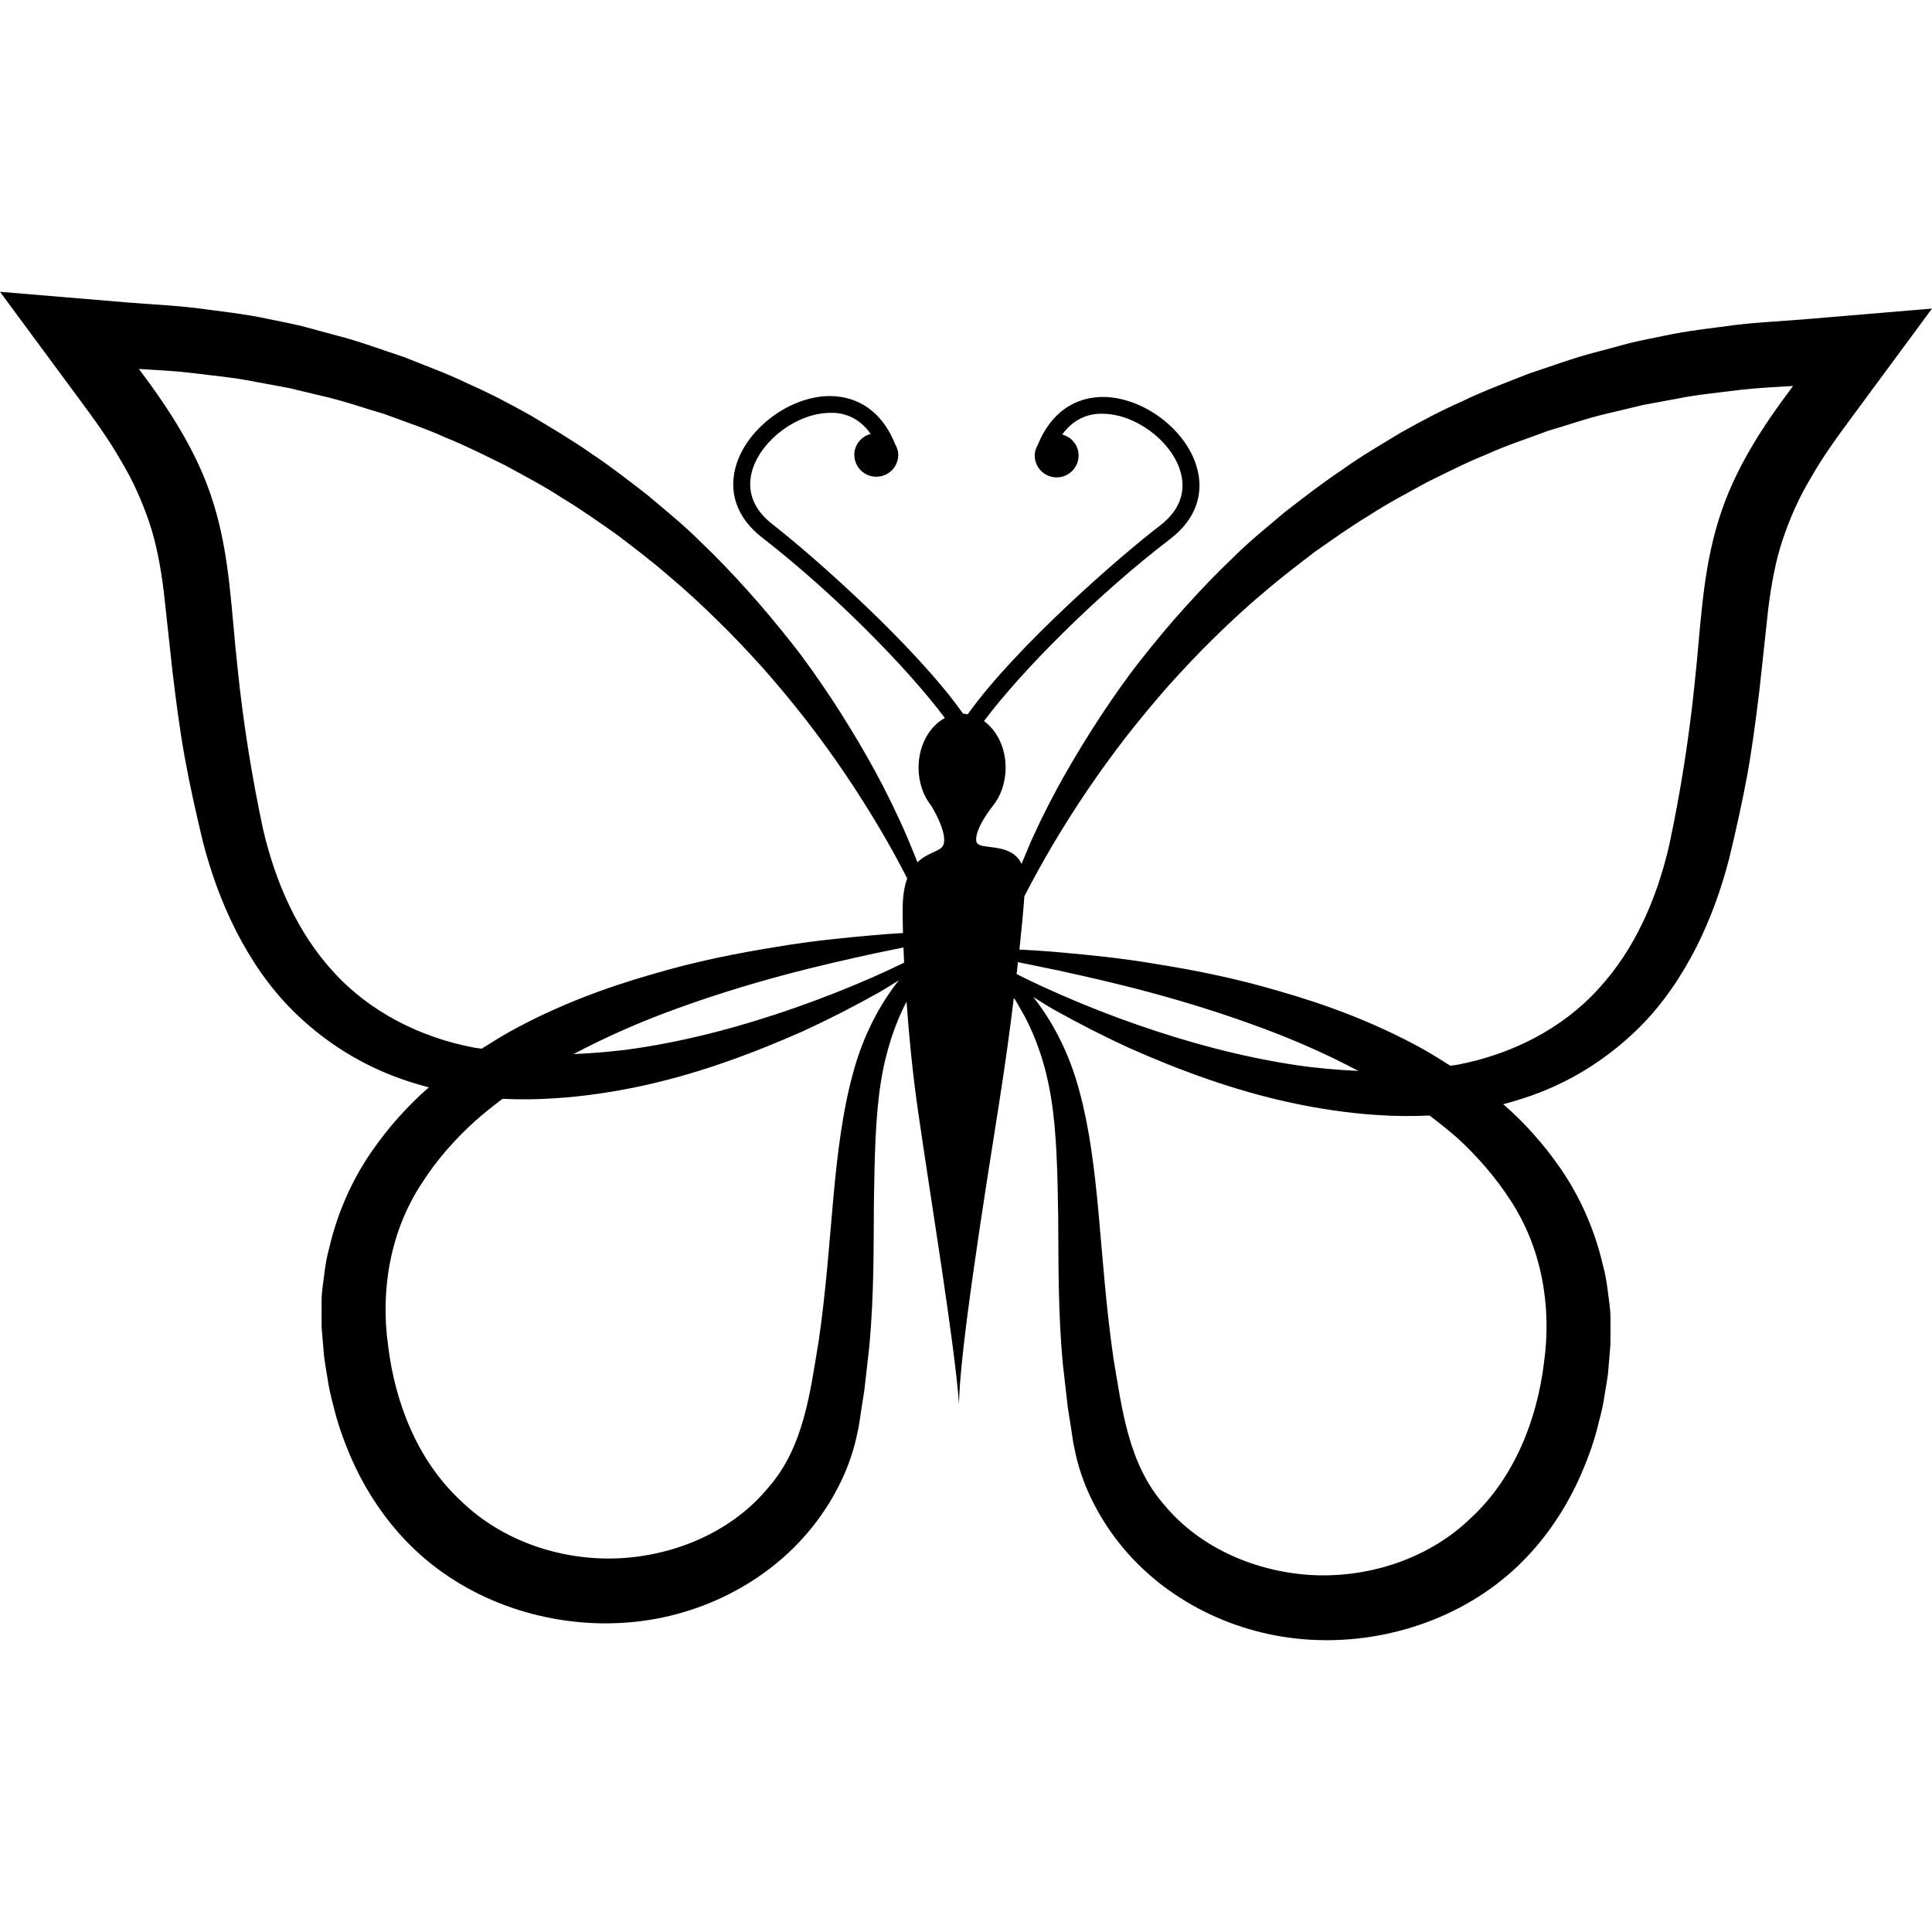
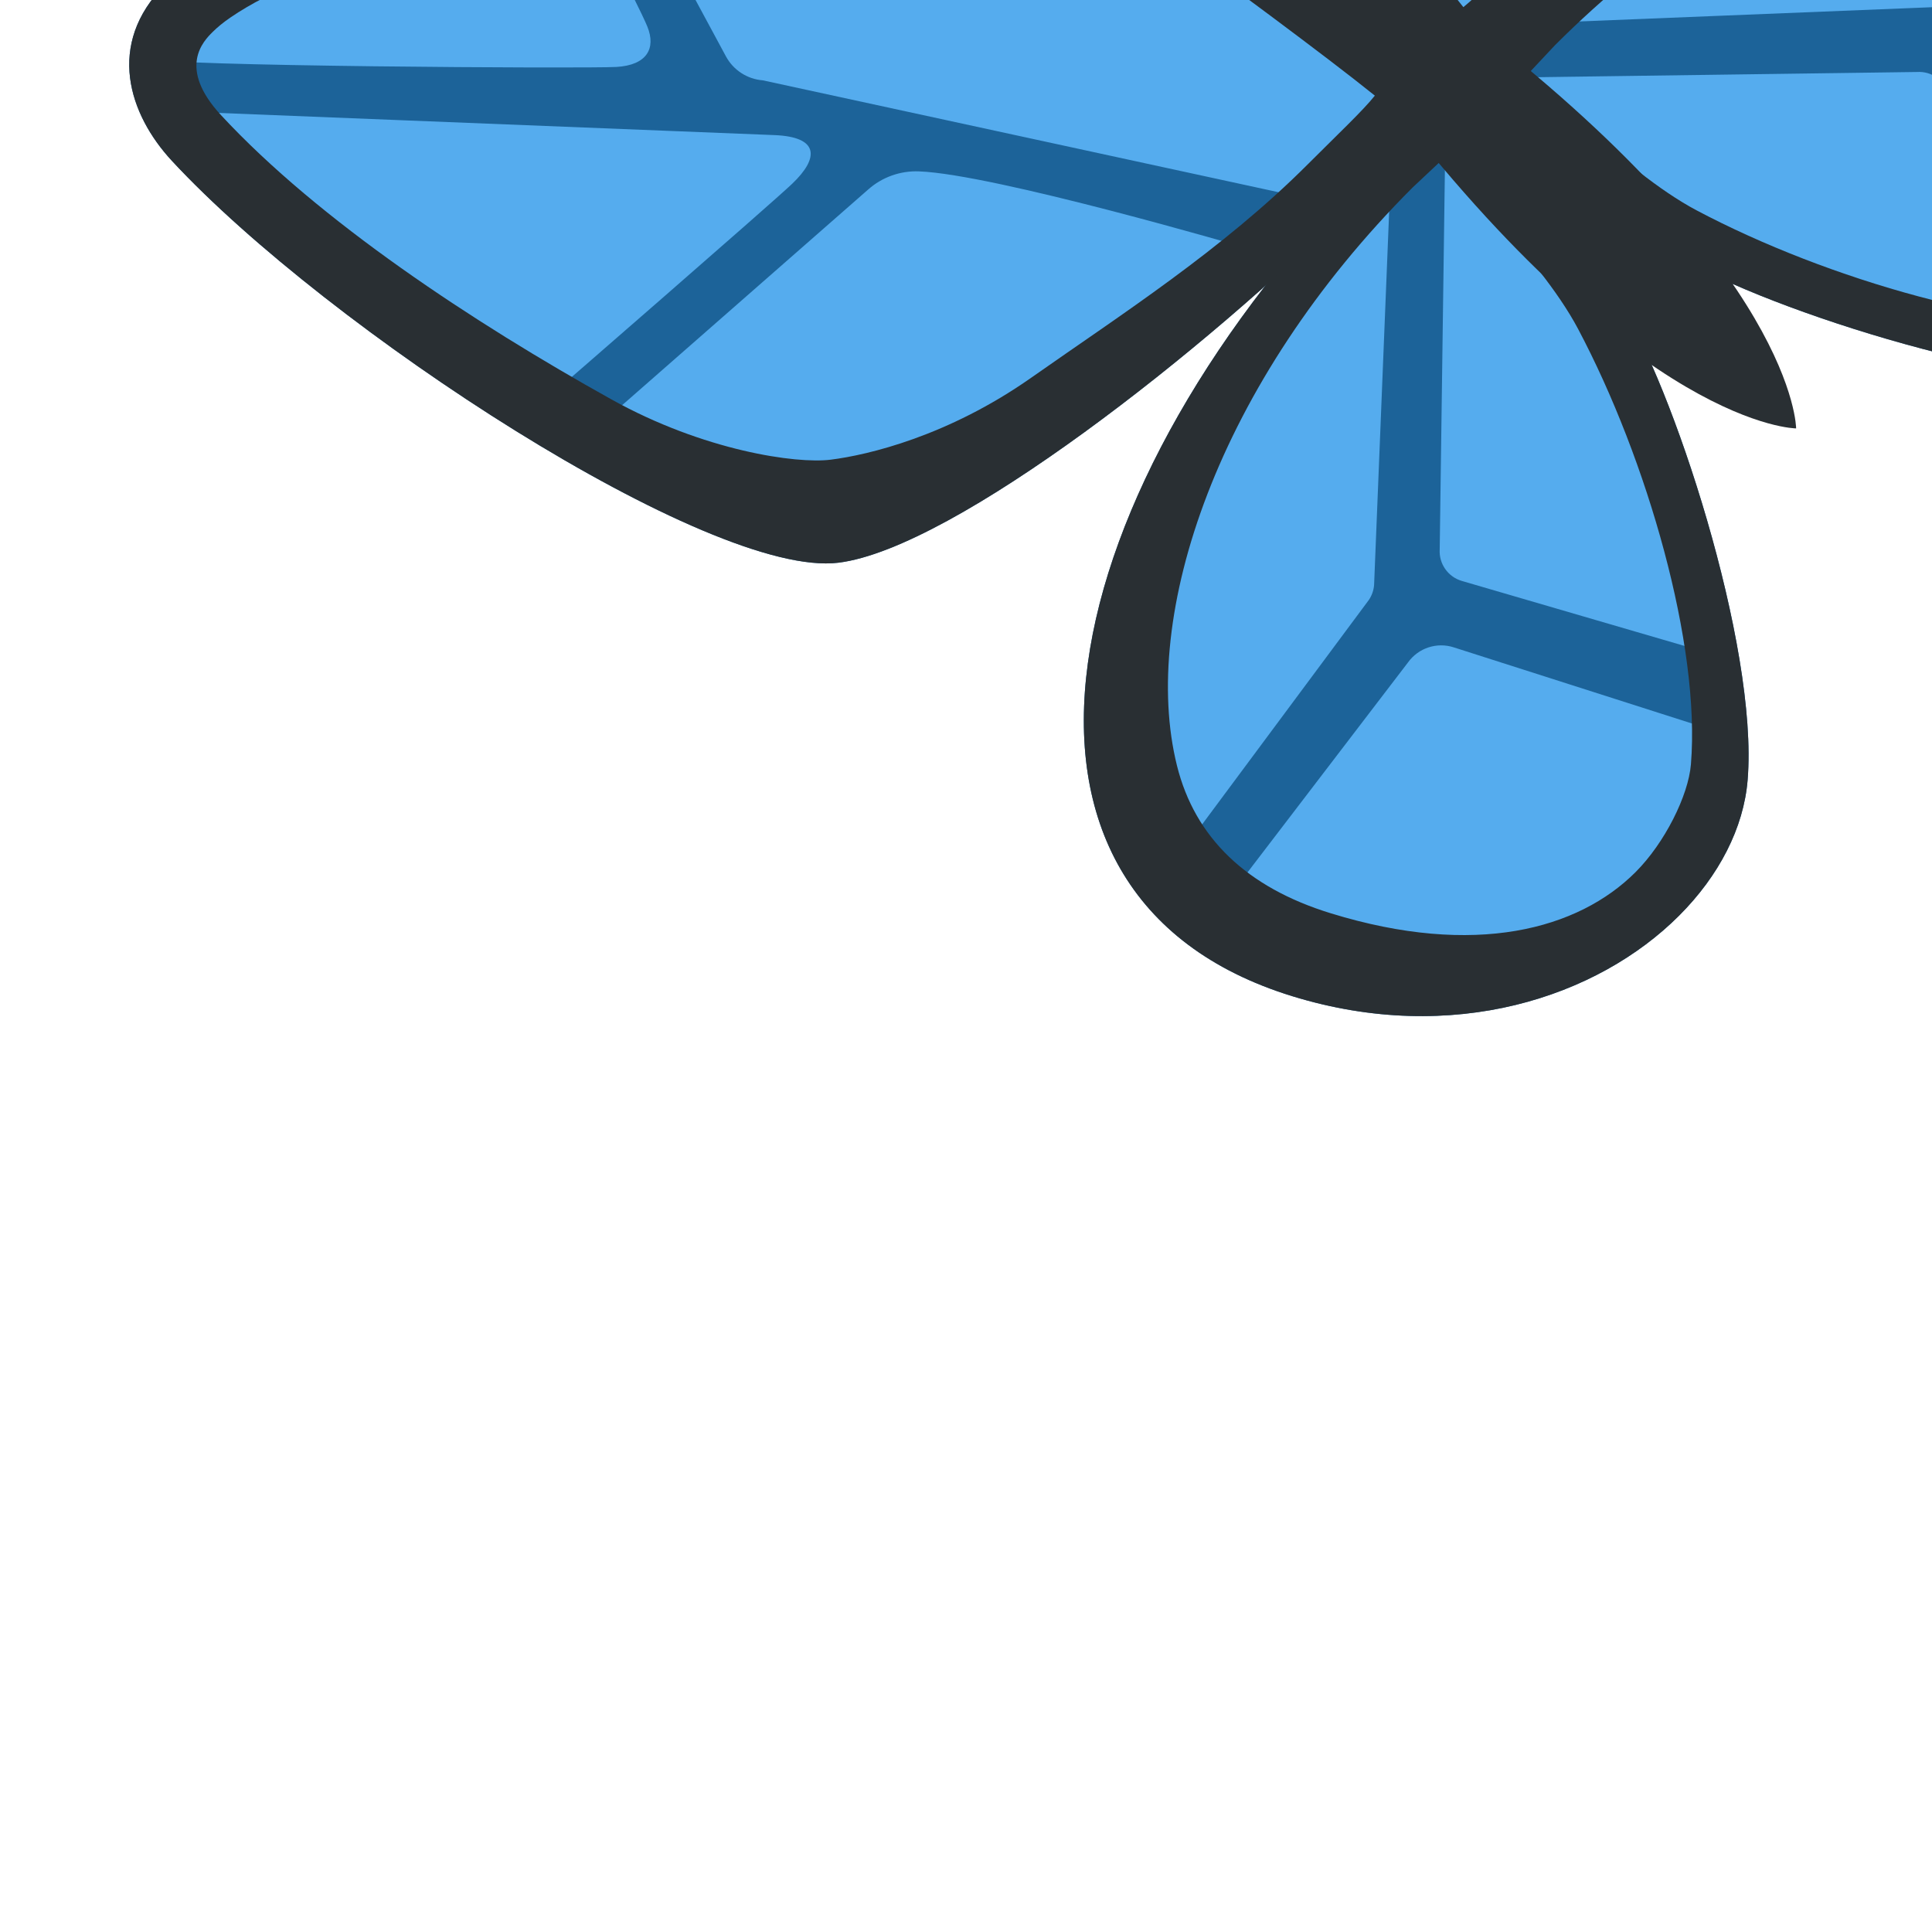
- <svg xmlns="http://www.w3.org/2000/svg" fill="#000000" version="1.1" id="Capa_1" width="800px" height="800px" viewBox="0 0 32 32" xml:space="preserve">
-   <g>
-     <path d="M29.884,5.289c-0.387,0.032-0.774,0.048-1.161,0.096c-0.386,0.053-0.771,0.093-1.154,0.175   c-0.189,0.039-0.381,0.076-0.57,0.121l-0.566,0.152c-0.377,0.096-0.744,0.235-1.113,0.356c-0.362,0.146-0.729,0.276-1.08,0.448   c-0.355,0.156-0.701,0.338-1.039,0.529c-0.332,0.201-0.668,0.396-0.982,0.623c-0.322,0.214-0.627,0.453-0.932,0.688   c-0.294,0.248-0.594,0.489-0.866,0.761c-0.278,0.263-0.542,0.542-0.797,0.825c-0.257,0.282-0.498,0.576-0.733,0.873   c-0.236,0.298-0.451,0.61-0.66,0.924c-0.414,0.633-0.793,1.284-1.104,1.965c-0.075,0.159-0.138,0.322-0.207,0.484   c-0.183-0.384-0.722-0.207-0.749-0.374c-0.034-0.205,0.268-0.58,0.27-0.583c0.133-0.162,0.215-0.388,0.215-0.635   c0.002-0.332-0.145-0.619-0.358-0.774c0.632-0.843,1.884-2.099,3.082-3.014c0.429-0.327,0.581-0.765,0.431-1.23   c-0.195-0.603-0.873-1.106-1.512-1.124c-0.502-0.01-0.898,0.269-1.109,0.791c-0.028,0.052-0.052,0.11-0.052,0.176   c-0.001,0.201,0.161,0.364,0.362,0.365s0.365-0.162,0.365-0.363c0-0.168-0.115-0.304-0.271-0.347   c0.206-0.286,0.476-0.356,0.696-0.343c0.521,0.014,1.096,0.44,1.254,0.931c0.079,0.245,0.085,0.603-0.335,0.924   c-0.649,0.495-2.379,1.999-3.181,3.122c-0.025-0.004-0.051-0.01-0.077-0.011c-0.797-1.127-2.509-2.634-3.153-3.134   c-0.418-0.322-0.409-0.682-0.329-0.925c0.162-0.489,0.739-0.912,1.26-0.922c0.222-0.013,0.489,0.06,0.693,0.348   c-0.154,0.041-0.271,0.176-0.272,0.344c0,0.201,0.162,0.365,0.363,0.365c0.201,0.001,0.364-0.161,0.365-0.362   c0-0.064-0.021-0.123-0.051-0.176c-0.207-0.523-0.603-0.805-1.104-0.798c-0.639,0.013-1.32,0.513-1.52,1.113   c-0.153,0.466-0.004,0.903,0.423,1.233c1.169,0.906,2.389,2.14,3.024,2.986c-0.255,0.137-0.434,0.451-0.436,0.818   c-0.001,0.248,0.08,0.474,0.211,0.637c0.001,0.001,0.266,0.424,0.205,0.635c-0.035,0.124-0.255,0.125-0.434,0.3   c-0.099-0.248-0.199-0.495-0.314-0.737c-0.313-0.681-0.691-1.332-1.104-1.964c-0.209-0.314-0.425-0.626-0.66-0.924   c-0.236-0.297-0.478-0.591-0.734-0.874c-0.255-0.283-0.519-0.562-0.797-0.825c-0.272-0.271-0.572-0.512-0.866-0.761   c-0.305-0.235-0.609-0.475-0.932-0.688C9.47,7.284,9.134,7.09,8.802,6.888c-0.338-0.19-0.684-0.372-1.04-0.529   c-0.35-0.171-0.717-0.302-1.079-0.448C6.313,5.79,5.947,5.65,5.569,5.555L5.003,5.402c-0.19-0.045-0.381-0.083-0.571-0.121   C4.05,5.198,3.663,5.159,3.277,5.106C2.891,5.058,2.503,5.042,2.116,5.01L0,4.833l1.302,1.763C1.555,6.937,1.804,7.28,2,7.625   c0.208,0.344,0.354,0.683,0.473,1.029c0.116,0.348,0.187,0.724,0.24,1.147l0.147,1.348c0.057,0.466,0.116,0.937,0.201,1.402   c0.085,0.47,0.187,0.92,0.3,1.392c0.133,0.512,0.304,0.991,0.546,1.47c0.241,0.473,0.547,0.932,0.938,1.321   c0.389,0.389,0.847,0.713,1.335,0.944c0.301,0.144,0.61,0.25,0.923,0.332c-0.346,0.302-0.667,0.657-0.95,1.067   c-0.319,0.461-0.565,1.01-0.699,1.59c-0.041,0.145-0.066,0.291-0.083,0.439c-0.017,0.147-0.046,0.297-0.044,0.444l-0.001,0.224   l0.001,0.111v0.057v0.027v0.014c0.002,0.021-0.003-0.025,0.004,0.051l0.031,0.363c0.005,0.106,0.04,0.289,0.063,0.434   c0.022,0.154,0.056,0.301,0.094,0.441c0.067,0.285,0.166,0.57,0.287,0.851c0.24,0.56,0.595,1.097,1.057,1.537   c0.934,0.889,2.237,1.294,3.449,1.219c1.216-0.069,2.396-0.646,3.149-1.595c0.374-0.471,0.64-1.021,0.746-1.581l0.011-0.046   l0.003-0.021l0.007-0.041l0.013-0.082l0.025-0.164c0.018-0.109,0.034-0.22,0.051-0.328c0.026-0.234,0.053-0.469,0.079-0.697   c0.085-0.891,0.072-1.711,0.079-2.446c0.012-0.735,0.025-1.39,0.114-1.95c0.085-0.539,0.241-0.982,0.426-1.338   c0.039,0.547,0.099,1.172,0.188,1.795c0.227,1.577,0.602,3.82,0.682,4.876c0.003-0.817,0.396-3.301,0.674-5.058   c0.092-0.583,0.17-1.159,0.233-1.674c0.011,0.014,0.021,0.027,0.03,0.042c0.046,0.08,0.094,0.164,0.145,0.254   c0.193,0.36,0.358,0.821,0.446,1.382c0.089,0.561,0.103,1.215,0.114,1.949c0.007,0.734-0.006,1.558,0.078,2.445   c0.026,0.23,0.054,0.463,0.08,0.699c0.017,0.107,0.032,0.217,0.051,0.326l0.025,0.165l0.012,0.083l0.008,0.041l0.003,0.021   l0.011,0.047c0.105,0.558,0.372,1.109,0.746,1.58c0.754,0.949,1.934,1.524,3.148,1.595c1.213,0.075,2.517-0.33,3.449-1.218   c0.463-0.441,0.816-0.979,1.057-1.539c0.121-0.278,0.221-0.563,0.287-0.85c0.039-0.141,0.072-0.285,0.095-0.441   c0.022-0.145,0.058-0.325,0.063-0.434l0.03-0.363c0.007-0.076,0.002-0.028,0.004-0.051v-0.014v-0.027v-0.057l0.001-0.111   l-0.001-0.223c0.002-0.146-0.026-0.298-0.044-0.445s-0.042-0.295-0.083-0.438c-0.134-0.581-0.38-1.13-0.698-1.591   c-0.283-0.409-0.604-0.767-0.951-1.067c0.313-0.082,0.623-0.188,0.924-0.332c0.488-0.231,0.945-0.556,1.335-0.944   c0.391-0.389,0.696-0.849,0.938-1.321c0.24-0.479,0.412-0.958,0.545-1.469c0.113-0.472,0.215-0.923,0.301-1.392   c0.084-0.467,0.145-0.937,0.201-1.403l0.146-1.348c0.054-0.423,0.124-0.8,0.24-1.146C29.646,8.586,29.792,8.248,30,7.903   c0.195-0.344,0.445-0.687,0.698-1.028L32,5.111L29.884,5.289z M5.527,16.102c-0.607-0.657-0.972-1.51-1.173-2.381   c-0.188-0.886-0.331-1.783-0.422-2.685C3.831,10.138,3.813,9.211,3.53,8.318C3.276,7.499,2.804,6.782,2.301,6.111   c0.288,0.018,0.576,0.032,0.863,0.065c0.361,0.046,0.725,0.077,1.082,0.151l0.536,0.099l0.531,0.127   c0.356,0.079,0.7,0.201,1.049,0.303c0.341,0.128,0.688,0.24,1.02,0.392c0.339,0.136,0.663,0.301,0.99,0.462   C8.69,7.885,9.015,8.053,9.319,8.253c0.313,0.188,0.609,0.4,0.908,0.609c0.289,0.222,0.58,0.44,0.854,0.681   c0.28,0.233,0.547,0.483,0.807,0.738c0.262,0.254,0.511,0.521,0.756,0.792c0.241,0.273,0.474,0.555,0.699,0.842   c0.448,0.576,0.858,1.183,1.23,1.811c0.159,0.27,0.311,0.544,0.453,0.823c-0.043,0.12-0.072,0.273-0.075,0.479   c-0.001,0.1,0,0.246,0.005,0.426c-0.159,0.009-0.337,0.021-0.536,0.04c-0.438,0.039-0.973,0.089-1.581,0.193   c-0.61,0.098-1.3,0.231-2.041,0.451c-0.743,0.213-1.546,0.503-2.356,0.95c-0.154,0.087-0.31,0.185-0.464,0.282   c-0.044-0.008-0.09-0.01-0.134-0.02C6.966,17.183,6.129,16.764,5.527,16.102z M14.787,16.369c-0.257,0.356-0.511,0.839-0.665,1.432   c-0.162,0.591-0.249,1.274-0.317,2.017c-0.068,0.744-0.122,1.547-0.244,2.387c-0.14,0.824-0.238,1.77-0.851,2.452   c-0.58,0.698-1.507,1.106-2.455,1.153c-0.948,0.045-1.937-0.281-2.627-0.957c-0.709-0.658-1.085-1.615-1.199-2.56   c-0.135-0.954,0.049-1.922,0.553-2.688c0.244-0.385,0.545-0.724,0.869-1.021c0.153-0.136,0.312-0.264,0.473-0.384   c0.293,0.014,0.584,0.01,0.87-0.009c0.491-0.032,0.97-0.105,1.438-0.205c0.936-0.204,1.821-0.531,2.671-0.907   c0.424-0.196,0.837-0.407,1.241-0.633c0.117-0.066,0.23-0.139,0.345-0.21C14.854,16.279,14.822,16.321,14.787,16.369z    M14.433,16.196c-0.416,0.181-0.838,0.347-1.266,0.497c-0.856,0.299-1.735,0.537-2.631,0.671c-0.344,0.051-0.689,0.08-1.037,0.095   c0.52-0.274,1.038-0.502,1.536-0.689c1.39-0.52,2.603-0.793,3.448-0.978c0.179-0.036,0.336-0.068,0.481-0.099   c0.003,0.08,0.006,0.164,0.011,0.252C14.796,16.032,14.615,16.116,14.433,16.196z M16.949,16.189l-0.111-0.056   c0.008-0.067,0.016-0.134,0.021-0.197c0.187,0.038,0.402,0.082,0.656,0.135c0.846,0.184,2.06,0.458,3.448,0.978   c0.498,0.187,1.017,0.413,1.536,0.689c-0.348-0.017-0.693-0.046-1.037-0.097c-0.896-0.135-1.773-0.371-2.631-0.67   c-0.428-0.149-0.85-0.315-1.268-0.498C17.359,16.384,17.152,16.289,16.949,16.189z M25.02,19.884   c0.504,0.768,0.688,1.733,0.553,2.688c-0.114,0.942-0.49,1.899-1.199,2.56c-0.689,0.676-1.68,1.001-2.627,0.957   c-0.948-0.048-1.875-0.456-2.455-1.154c-0.611-0.685-0.711-1.627-0.852-2.451c-0.121-0.84-0.176-1.645-0.244-2.387   c-0.067-0.742-0.154-1.426-0.316-2.017c-0.154-0.593-0.408-1.076-0.665-1.433c-0.034-0.047-0.067-0.089-0.101-0.134   c0.113,0.071,0.228,0.145,0.345,0.211c0.403,0.226,0.817,0.437,1.24,0.632c0.851,0.377,1.735,0.703,2.672,0.906   c0.468,0.101,0.946,0.174,1.438,0.206c0.285,0.02,0.576,0.022,0.869,0.009c0.161,0.121,0.319,0.248,0.473,0.383   C24.475,19.16,24.773,19.5,25.02,19.884z M28.471,8.597c-0.283,0.894-0.302,1.819-0.402,2.718c-0.092,0.902-0.233,1.8-0.422,2.686   c-0.201,0.871-0.565,1.723-1.174,2.38c-0.602,0.663-1.438,1.08-2.316,1.251c-0.045,0.01-0.09,0.012-0.135,0.02   c-0.153-0.099-0.31-0.195-0.463-0.282c-0.812-0.446-1.613-0.736-2.356-0.949c-0.741-0.221-1.431-0.354-2.041-0.452   c-0.608-0.104-1.144-0.153-1.581-0.193c-0.27-0.025-0.501-0.038-0.696-0.048c0.04-0.376,0.068-0.682,0.082-0.884   c0.146-0.283,0.3-0.562,0.461-0.836c0.372-0.629,0.782-1.234,1.23-1.812c0.226-0.287,0.458-0.568,0.698-0.841   c0.246-0.271,0.494-0.538,0.756-0.793c0.261-0.255,0.527-0.505,0.808-0.738c0.274-0.239,0.565-0.459,0.854-0.681   c0.299-0.209,0.596-0.422,0.908-0.609c0.305-0.2,0.629-0.367,0.946-0.543c0.327-0.161,0.651-0.327,0.99-0.463   c0.331-0.151,0.679-0.263,1.021-0.391c0.348-0.103,0.691-0.225,1.049-0.303l0.53-0.127l0.536-0.099   c0.357-0.074,0.721-0.105,1.082-0.152c0.286-0.032,0.575-0.046,0.863-0.063C29.195,7.061,28.725,7.777,28.471,8.597z" />
+ <svg xmlns="http://www.w3.org/2000/svg" width="800px" height="800px" viewBox="0 0 36 36" aria-hidden="true" role="img" class="iconify iconify--twemoji" preserveAspectRatio="xMidYMid meet" fill="#000000" transform="rotate(-45)">
+   <g id="SVGRepo_bgCarrier" stroke-width="0" />
+   <g id="SVGRepo_tracerCarrier" stroke-linecap="round" stroke-linejoin="round" />
+   <g id="SVGRepo_iconCarrier">
+     <path fill="#1C6399" d="M20.004 20.243c-.426 0-.858.01-1.294.031c-.436 1.268-.468 2.747 0 5.097c.328 1.646 2.659 6.299 4.584 7.933c.683.58 1.638.884 2.69.884c2.144 0 4.691-1.265 6.157-4.034c3.001-5.671-3.474-9.911-12.137-9.911z" />
+     <path fill="#1C6399" d="M33.666 1.973c-.204 0-.425.021-.663.066c-3.182.601-9.302 5.126-14.287 11.771c0 0-.789 5.16-.789 6.194c0 .336 1.264.5 3.058.5c3.717 0 9.709-.705 11.424-2.041c1.898-1.479 3.65-9.804 3.488-14.079c-.046-1.175-.662-2.411-2.231-2.411z" />
+     <path fill="#55ACEE" d="M27.098 13.936l6.629-.436s-1.055 3.619-3.102 4.656s-7.719 1.5-7.719 1.5s2.33-4.261 3.286-5.29c.237-.256.559-.408.906-.43zm.52-1.952l7.526-8.151s.002 5.365-1.206 8.635c0 0-5.383.379-5.914.391c-.703.016-.969-.265-.406-.875zm-6.068 7.672l5.5-8.547a.856.856 0 0 0 .171-.798l-.968-3.233l-6.722 6.609l-.844 6.031l2.863-.062zM27.862 8.88c.172.406.516.5.938.125s6.074-6.094 6-6.218c0 0-2.832-1.194-7.8 3.463c0 0 .69 2.224.862 2.63zm-8.925 12.099l5.373 5.228a.575.575 0 0 1 .125.709L22.06 31.25s-4.187-5.479-3.123-10.271zm7.282 6.301l5.549.741s-1.058 3.845-3.394 4.854c-3.906 1.688-5.312-.625-5.312-.625l2.352-4.562a.762.762 0 0 1 .805-.408zm-5.95-6.426l5.375 4.958c.077.066.169.11.269.129l6.119.903s-1.219-3.031-4.429-4.531c-3.71-1.733-7.334-1.459-7.334-1.459z" />
+     <path fill="#292F33" d="M20.004 20.243c-.426 0-.858.01-1.294.031c-.436 1.268-.468 2.747 0 5.097c.328 1.646 2.659 6.299 4.584 7.933c.683.58 1.638.884 2.69.884c2.144 0 4.691-1.265 6.157-4.034c3.001-5.671-3.474-9.911-12.137-9.911zm10.537 9.326c-1.316 2.486-3.05 3.473-4.558 3.473c-.767 0-1.704-.313-2.15-.691c-1.695-1.439-3.437-4.58-4.25-7.224c-.465-1.513-.354-4.022-.354-4.022l.667-.021c5.168 0 9.249 2.058 10.726 4.512c.714 1.186.687 2.523-.081 3.973z" />
+     <path fill="#292F33" d="M33.666 3.223c.231 0 .935 0 .981 1.208c.102 2.681-.594 6.061-1.397 8.882c-.541 1.901-1.586 3.292-2.094 3.687c-.56.436-1.863 1.238-3.719 1.563c-2.03.355-4.207.833-6.456.833c-.827 0-1.433.019-1.794-.021c.131-1.218.489-3.551.717-5.064c3.768-4.94 9.711-10.361 13.331-11.044c.155-.029.3-.044.431-.044m0-1.25c-.204 0-.425.021-.663.066c-3.182.601-9.302 5.126-14.287 11.771c0 0-.789 5.16-.789 6.194c0 .336 1.264.5 3.058.5c3.717 0 9.709-.705 11.424-2.041c1.898-1.479 3.65-9.804 3.488-14.079c-.046-1.175-.662-2.411-2.231-2.411z" />
+     <path fill="#1C6399" d="M3.902 30.154c1.466 2.769 4.012 4.034 6.157 4.034c1.052 0 2.007-.304 2.69-.884c1.925-1.633 4.256-6.286 4.584-7.933c.468-2.35.436-3.828 0-5.097a26.911 26.911 0 0 0-1.294-.031c-8.665 0-15.139 4.24-12.137 9.911z" />
+     <path fill="#1C6399" d="M2.376 1.973C.807 1.973.19 3.209.146 4.383c-.162 4.275 1.59 12.601 3.488 14.079c1.715 1.336 7.706 2.041 11.424 2.041c1.794 0 3.058-.164 3.058-.5c0-1.033-.789-6.194-.789-6.194C12.341 7.165 6.22 2.64 3.039 2.039a3.575 3.575 0 0 0-.663-.066z" />
+     <path fill="#55ACEE" d="M8.943 13.936L2.315 13.5s1.055 3.619 3.102 4.656s7.719 1.5 7.719 1.5s-2.33-4.261-3.286-5.29a1.345 1.345 0 0 0-.907-.43zm-.519-1.952L.898 3.833s-.002 5.365 1.206 8.635c0 0 5.383.379 5.914.391c.703.016.969-.265.406-.875zm6.068 7.672l-5.5-8.547a.856.856 0 0 1-.171-.798l.968-3.233l6.722 6.609l.844 6.031l-2.863-.062zM8.179 8.88c-.172.406-.516.5-.938.125s-6.074-6.094-6-6.218c0 0 2.832-1.194 7.8 3.463c.001 0-.69 2.224-.862 2.63zm8.926 12.099l-5.373 5.228a.575.575 0 0 0-.125.709l2.375 4.333c-.001.001 4.187-5.478 3.123-10.27zM9.822 27.28l-5.549.741s1.058 3.845 3.394 4.854c3.906 1.688 5.312-.625 5.312-.625l-2.352-4.562a.76.76 0 0 0-.805-.408zm5.951-6.426l-5.375 4.958a.577.577 0 0 1-.269.129l-6.119.903s1.219-3.031 4.429-4.531c3.709-1.733 7.334-1.459 7.334-1.459z" />
+     <path fill="#292F33" d="M3.902 30.154c1.466 2.769 4.012 4.034 6.157 4.034c1.052 0 2.007-.304 2.69-.884c1.925-1.633 4.256-6.286 4.584-7.933c.468-2.35.436-3.828 0-5.097a26.911 26.911 0 0 0-1.294-.031c-8.665 0-15.139 4.24-12.137 9.911zm1.518-4.559c1.477-2.454 5.558-4.512 10.726-4.512l.667.021s.111 2.51-.354 4.022c-.813 2.644-2.555 5.785-4.25 7.224c-.446.379-1.383.691-2.15.691c-1.508 0-3.242-.986-4.558-3.473c-.768-1.449-.795-2.786-.081-3.973z" />
+     <path fill="#292F33" d="M2.376 3.223c.131 0 .276.015.431.044c3.619.683 9.563 6.104 13.331 11.044c.228 1.513.586 3.846.717 5.064c-.361.04-.967.021-1.794.021c-2.249 0-4.426-.478-6.456-.833c-1.856-.325-3.159-1.127-3.719-1.563c-.508-.396-1.553-1.786-2.094-3.687c-.803-2.821-1.499-6.201-1.397-8.882c.046-1.208.749-1.208.981-1.208m0-1.25C.807 1.973.19 3.209.146 4.383c-.162 4.275 1.59 12.601 3.488 14.079c1.715 1.336 7.706 2.041 11.424 2.041c1.794 0 3.058-.164 3.058-.5c0-1.033-.789-6.194-.789-6.194C12.341 7.165 6.22 2.64 3.039 2.039a3.575 3.575 0 0 0-.663-.066z" />
+     <path fill="#292F33" d="M21.887 4.762a.515.515 0 0 0-.701.203l-2.74 4.98c-.018.033-.022.068-.032.102c-.127-.007-.244-.018-.393-.018c-.148 0-.266.01-.392.018c-.01-.034-.014-.069-.032-.102l-2.74-4.98a.516.516 0 0 0-.905.498l2.655 4.826c-1.179.784 1.15 3.438.381 9.204c-1.033 7.75 1.033 9.817 1.033 9.817s2.067-2.067 1.033-9.817c-.769-5.766 1.56-8.42.381-9.204l2.656-4.826a.516.516 0 0 0-.204-.701z" />
  </g>
</svg>
